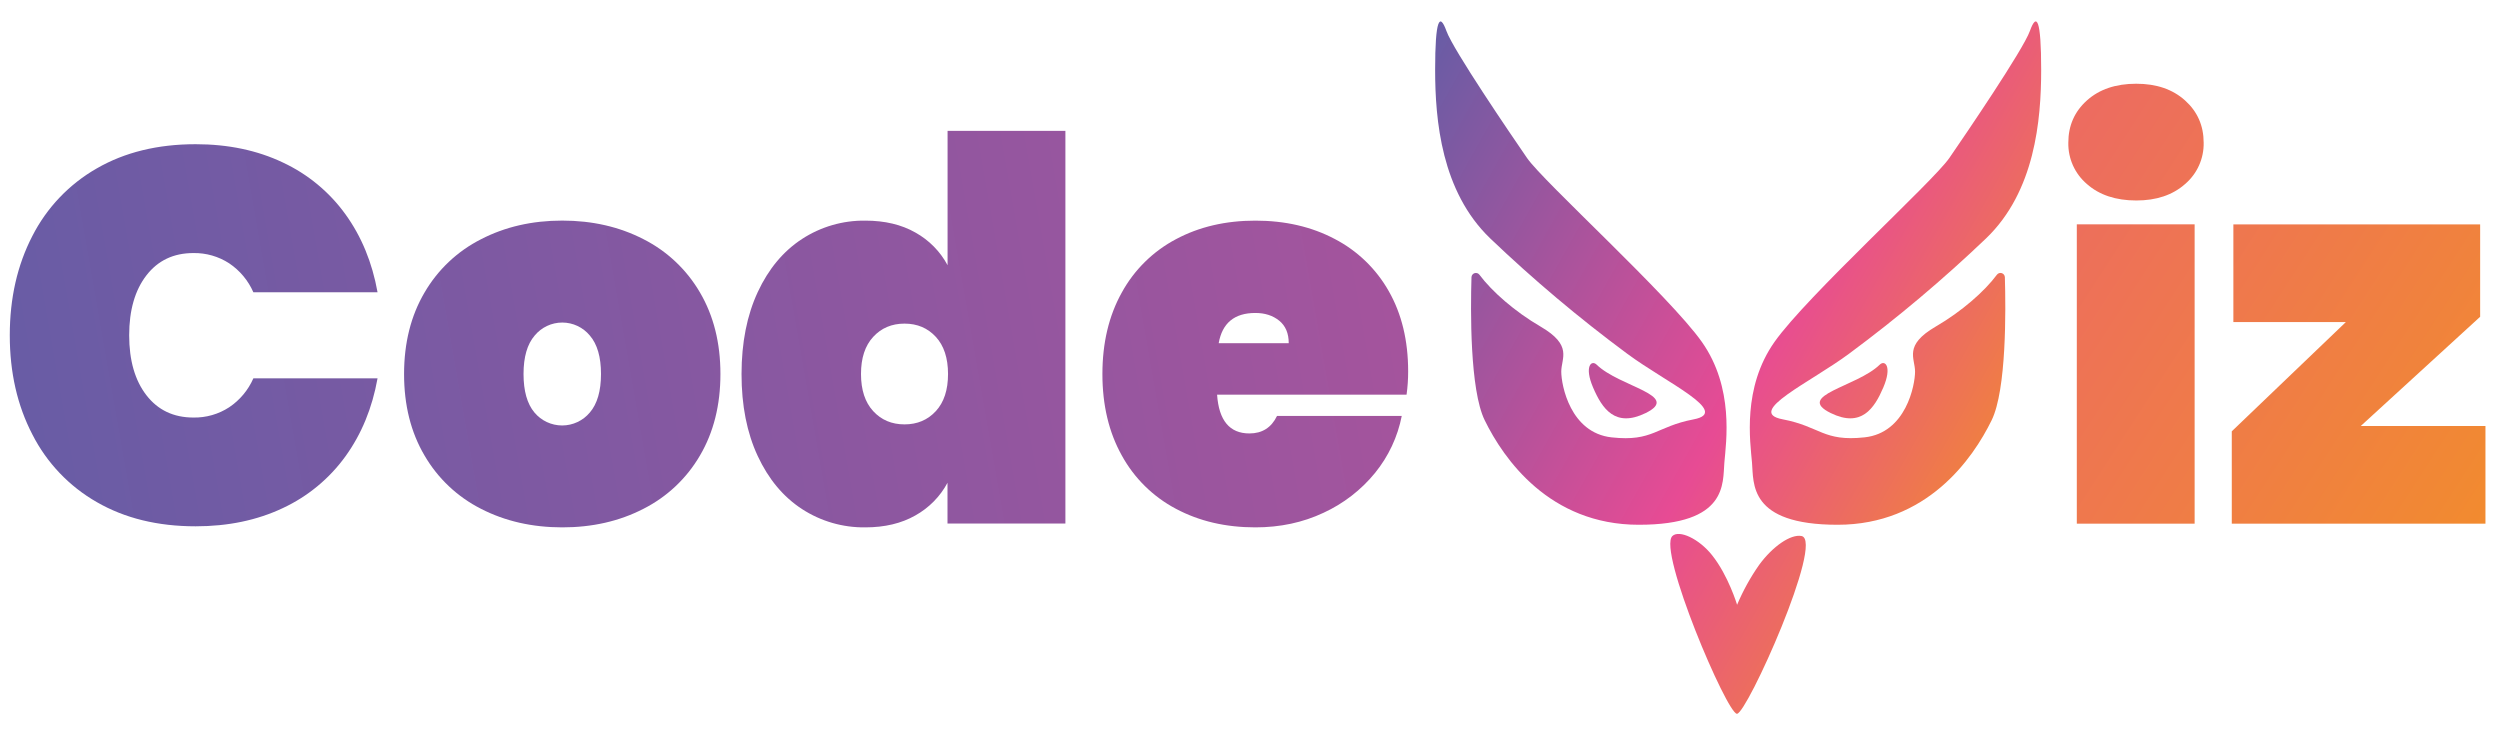
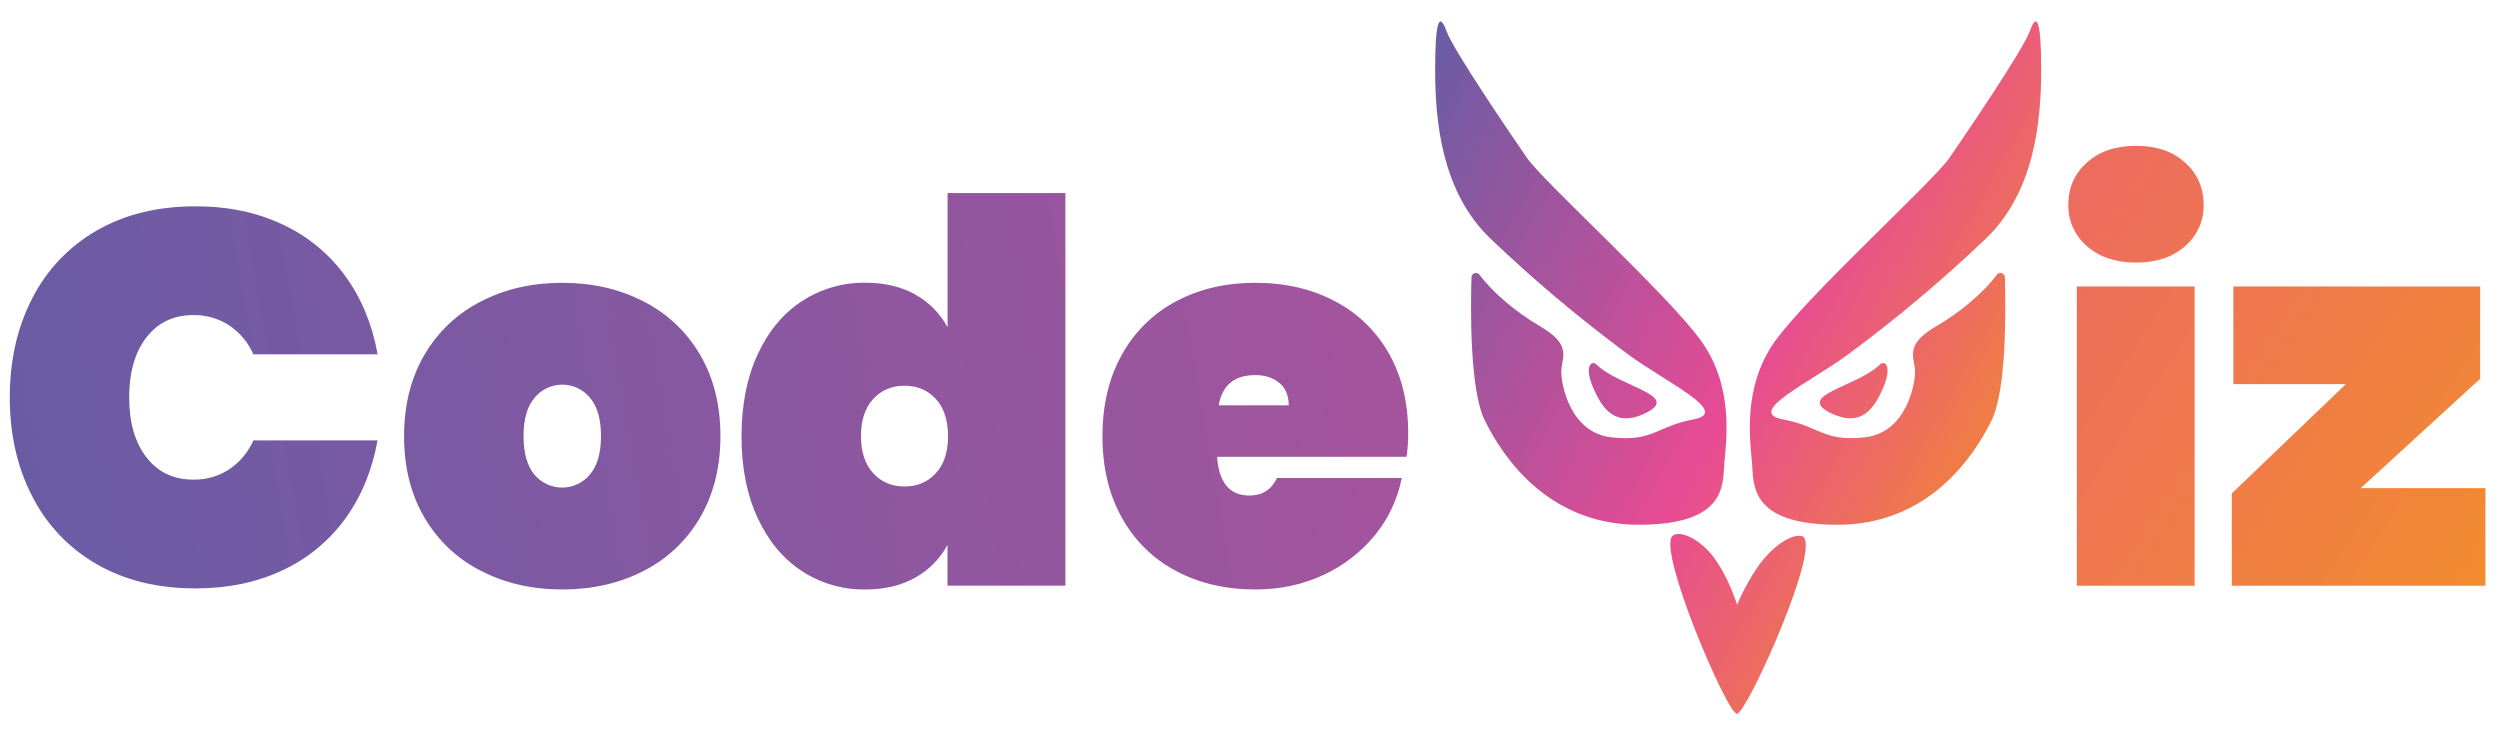
<svg xmlns="http://www.w3.org/2000/svg" xmlns:xlink="http://www.w3.org/1999/xlink" viewBox="0 0 1700 500">
  <defs>
    <style>.cls-1{fill:url(#Sfumatura_senza_nome_11);}.cls-2{fill:url(#Sfumatura_senza_nome_11-2);}.cls-3{fill:url(#Sfumatura_senza_nome_11-3);}.cls-4{fill:url(#Sfumatura_senza_nome_11-4);}.cls-5{fill:url(#Sfumatura_senza_nome_11-5);}.cls-6{fill:url(#Sfumatura_senza_nome_11-6);}.cls-7{fill:url(#Sfumatura_senza_nome_11-7);}.cls-8{fill:url(#Sfumatura_senza_nome_11-8);}.cls-9{fill:url(#Sfumatura_senza_nome_11-9);}.cls-10{fill:url(#Sfumatura_senza_nome_11-10);}.cls-11{fill:url(#Sfumatura_senza_nome_11-11);}</style>
-     <linearGradient id="Sfumatura_senza_nome_11" x1="14.04" y1="248.78" x2="3693.71" y2="-395.58" gradientUnits="userSpaceOnUse">
+     <linearGradient id="Sfumatura_senza_nome_11" x1="14.04" y1="291.01" x2="3693.71" y2="-353.35" gradientUnits="userSpaceOnUse">
      <stop offset="0" stop-color="#695ca5" />
      <stop offset="0.53" stop-color="#e74b94" />
      <stop offset="1" stop-color="#f59e11" />
    </linearGradient>
-     <linearGradient id="Sfumatura_senza_nome_11-2" x1="25.94" y1="316.73" x2="3705.61" y2="-327.63" xlink:href="#Sfumatura_senza_nome_11" />
-     <linearGradient id="Sfumatura_senza_nome_11-3" x1="29.53" y1="337.23" x2="3709.2" y2="-307.12" xlink:href="#Sfumatura_senza_nome_11" />
-     <linearGradient id="Sfumatura_senza_nome_11-4" x1="39.95" y1="396.7" x2="3719.61" y2="-247.66" xlink:href="#Sfumatura_senza_nome_11" />
-     <linearGradient id="Sfumatura_senza_nome_11-5" x1="65.21" y1="-683.82" x2="1880.18" y2="490.94" xlink:href="#Sfumatura_senza_nome_11" />
-     <linearGradient id="Sfumatura_senza_nome_11-6" x1="91.03" y1="-723.71" x2="1905.99" y2="451.05" xlink:href="#Sfumatura_senza_nome_11" />
+     <linearGradient id="Sfumatura_senza_nome_11-2" x1="25.94" y1="358.96" x2="3705.61" y2="-285.4" xlink:href="#Sfumatura_senza_nome_11" />
+     <linearGradient id="Sfumatura_senza_nome_11-3" x1="29.53" y1="379.46" x2="3709.2" y2="-264.89" xlink:href="#Sfumatura_senza_nome_11" />
+     <linearGradient id="Sfumatura_senza_nome_11-4" x1="39.95" y1="438.93" x2="3719.61" y2="-205.42" xlink:href="#Sfumatura_senza_nome_11" />
+     <linearGradient id="Sfumatura_senza_nome_11-5" x1="65.21" y1="-641.59" x2="1880.18" y2="533.17" xlink:href="#Sfumatura_senza_nome_11" />
+     <linearGradient id="Sfumatura_senza_nome_11-6" x1="91.03" y1="-681.47" x2="1905.99" y2="493.28" xlink:href="#Sfumatura_senza_nome_11" />
    <linearGradient id="Sfumatura_senza_nome_11-7" x1="920.99" y1="123.17" x2="1409.85" y2="397" xlink:href="#Sfumatura_senza_nome_11" />
    <linearGradient id="Sfumatura_senza_nome_11-8" x1="901.22" y1="158.47" x2="1390.07" y2="432.31" xlink:href="#Sfumatura_senza_nome_11" />
    <linearGradient id="Sfumatura_senza_nome_11-9" x1="985.6" y1="7.84" x2="1474.45" y2="281.67" xlink:href="#Sfumatura_senza_nome_11" />
    <linearGradient id="Sfumatura_senza_nome_11-10" x1="942.67" y1="84.47" x2="1431.52" y2="358.31" xlink:href="#Sfumatura_senza_nome_11" />
    <linearGradient id="Sfumatura_senza_nome_11-11" x1="859.73" y1="232.53" x2="1348.59" y2="506.36" xlink:href="#Sfumatura_senza_nome_11" />
  </defs>
  <g id="Logos">
    <g id="Full">
-       <path class="cls-1" d="M22,160.49a110.86,110.86,0,0,1,43.85-46Q94.33,98.07,133,98.06q33.2,0,59.37,12.45A109.71,109.71,0,0,1,234.9,145.7q16.41,22.73,21.83,53.05H172.29a45.76,45.76,0,0,0-16.42-19.67,43.19,43.19,0,0,0-24.36-7q-20.22,0-31.94,15.16T87.84,228q0,25.62,11.73,40.77t31.94,15.16a43.11,43.11,0,0,0,24.36-7,45.73,45.73,0,0,0,16.42-19.66h84.44q-5.42,30.32-21.83,53.05a109.77,109.77,0,0,1-42.58,35.18Q166.15,357.89,133,357.89q-38.61,0-67.12-16.42a110.75,110.75,0,0,1-43.85-46Q6.64,265.88,6.65,228T22,160.49Z" />
-       <path class="cls-2" d="M327.1,346a93,93,0,0,1-38.43-36.27q-13.91-23.62-13.9-55.39t13.9-55.4a93,93,0,0,1,38.43-36.26Q351.64,150,382.31,150t55.22,12.63A93.17,93.17,0,0,1,476,198.92q13.89,23.66,13.89,55.4T476,309.71A93.13,93.13,0,0,1,437.53,346Q413,358.63,382.31,358.61T327.1,346Zm74-65.5q7.57-8.84,7.58-26.16t-7.58-26.16a24.32,24.32,0,0,0-37.53,0Q356,237,356,254.32t7.4,26.16a24.53,24.53,0,0,0,37.71,0Z" />
-       <path class="cls-3" d="M515.29,198.56q11-23.62,30.13-36.08a77,77,0,0,1,43-12.45q19.85,0,34.1,8.12a55.34,55.34,0,0,1,21.83,22.19V89h80.12v267H644.3V328.3a55.34,55.34,0,0,1-21.83,22.19q-14.26,8.13-34.1,8.12a77,77,0,0,1-43-12.45q-19.12-12.45-30.13-36.09t-11-55.75Q504.28,222.21,515.29,198.56Zm121.07,30.5q-8.29-9-21.29-9t-21.29,9q-8.31,9-8.3,25.26t8.3,25.26q8.29,9,21.29,9t21.29-9q8.31-9,8.3-25.26T636.36,229.06Z" />
-       <path class="cls-4" d="M956.46,268.39H827.62q1.82,26.36,22,26.35,13,0,18.76-11.91h84.81A88.23,88.23,0,0,1,935,321.62a98,98,0,0,1-35,27.07q-21.11,9.93-46.37,9.92-30.32,0-54-12.63a89.8,89.8,0,0,1-36.81-36.27q-13.19-23.62-13.18-55.39t13.18-55.4a89.83,89.83,0,0,1,36.81-36.26q23.63-12.63,54-12.63t53.95,12.45A89.7,89.7,0,0,1,944.37,198q13.17,23.1,13.17,54.5A112.41,112.41,0,0,1,956.46,268.39Zm-80.12-35q0-10.09-6.49-15.34t-16.24-5.23q-21.3,0-24.9,20.57Z" />
-       <path class="cls-5" d="M1419.09,125.13A36,36,0,0,1,1406.46,97q0-17.33,12.63-28.69t33.56-11.37q20.58,0,33.2,11.37T1498.49,97a36,36,0,0,1-12.64,28.15q-12.63,11.19-33.2,11.18Q1431.73,136.31,1419.09,125.13Zm73.26,27.42V356.09h-80.12V152.55Z" />
-       <path class="cls-6" d="M1605.3,289.69h84.81v66.4h-172.5v-62.8L1595.19,219h-76.5v-66.4H1686.5v62.8Z" />
+       <path class="cls-1" d="M22,202.73a110.83,110.83,0,0,1,43.85-46Q94.33,140.3,133,140.29q33.2,0,59.37,12.45a109.71,109.71,0,0,1,42.58,35.19q16.41,22.74,21.83,53H172.29a45.76,45.76,0,0,0-16.42-19.67,43.19,43.19,0,0,0-24.36-7q-20.22,0-31.94,15.16T87.84,270.21q0,25.62,11.73,40.78t31.94,15.15a43.18,43.18,0,0,0,24.36-7,45.76,45.76,0,0,0,16.42-19.67h84.44q-5.42,30.32-21.83,53.05a109.68,109.68,0,0,1-42.58,35.18Q166.15,400.12,133,400.12q-38.61,0-67.12-16.42a110.75,110.75,0,0,1-43.85-46Q6.64,308.11,6.65,270.21T22,202.73Z" />
+       <path class="cls-2" d="M327.1,388.21A92.92,92.92,0,0,1,288.67,352q-13.91-23.64-13.9-55.4t13.9-55.39a93.07,93.07,0,0,1,38.43-36.27q24.54-12.63,55.21-12.63t55.22,12.63A93.19,93.19,0,0,1,476,241.16q13.89,23.64,13.89,55.39T476,352a93,93,0,0,1-38.43,36.26Q413,400.86,382.31,400.84T327.1,388.21Zm74-65.49q7.57-8.85,7.58-26.17t-7.58-26.16a24.34,24.34,0,0,0-37.53,0Q356,279.24,356,296.55t7.4,26.17a24.53,24.53,0,0,0,37.71,0Z" />
+       <path class="cls-3" d="M515.29,240.8q11-23.64,30.13-36.09a77,77,0,0,1,43-12.45q19.85,0,34.1,8.12a55.34,55.34,0,0,1,21.83,22.19v-91.3h80.12v267H644.3V370.53a55.43,55.43,0,0,1-21.83,22.2q-14.26,8.11-34.1,8.11a77,77,0,0,1-43-12.44q-19.12-12.47-30.13-36.09t-11-55.76Q504.28,264.43,515.29,240.8Zm121.07,30.49q-8.29-9-21.29-9t-21.29,9q-8.31,9-8.3,25.26t8.3,25.26q8.29,9,21.29,9t21.29-9q8.31-9,8.3-25.26T636.36,271.29Z" />
+       <path class="cls-4" d="M956.46,310.63H827.62q1.82,26.34,22,26.34,13,0,18.76-11.91h84.81A88.18,88.18,0,0,1,935,363.85a97.85,97.85,0,0,1-35,27.07q-21.11,9.93-46.37,9.92-30.32,0-54-12.63A89.71,89.71,0,0,1,762.85,352q-13.19-23.64-13.18-55.4t13.18-55.39a89.86,89.86,0,0,1,36.81-36.27q23.63-12.63,54-12.63t53.95,12.45a89.66,89.66,0,0,1,36.81,35.55q13.17,23.1,13.17,54.49A112.66,112.66,0,0,1,956.46,310.63Zm-80.12-35q0-10.1-6.49-15.34t-16.24-5.23q-21.3,0-24.9,20.57Z" />
+       <path class="cls-5" d="M1419.09,167.36a36,36,0,0,1-12.63-28.15q0-17.33,12.63-28.69t33.56-11.36q20.58,0,33.2,11.36t12.64,28.69a36,36,0,0,1-12.64,28.15q-12.63,11.19-33.2,11.19Q1431.73,178.55,1419.09,167.36Zm73.26,27.43V398.32h-80.12V194.79Z" />
+       <path class="cls-6" d="M1605.3,331.92h84.81v66.4h-172.5V335.53l77.58-74.34h-76.5v-66.4H1686.5v62.79Z" />
      <g id="mask">
        <path class="cls-7" d="M1006,186.8a3,3,0,0,0-5.39,1.68c-.67,22.4-1.14,76.63,9,97.3,12.87,26.34,44.11,71.06,104.76,71.06s57-28.18,58.2-42.27,6.73-50.85-15.32-82.09-107.82-109-118.84-125S988.22,34,983.59,21.13s-7.7-8-7.7,26.35,4.29,82.7,37.37,114.55a974.11,974.11,0,0,0,93.12,78.41c26.34,19.61,71.06,39.82,45.33,44.72s-27.57,15.32-55.75,12.26-34.3-35.54-34.3-44.72,8-17.77-14.09-30.63C1030,211.84,1014.45,198.14,1006,186.8Z" />
        <path class="cls-8" d="M1085.75,248c-3.63-3.54-8.58,1.22-2.45,15.52s15,27.53,35.74,17.36C1143.54,268.83,1101.27,263.11,1085.75,248Z" />
        <path class="cls-9" d="M1357.91,186.8a3,3,0,0,1,5.4,1.68c.67,22.4,1.13,76.63-9,97.3-12.86,26.34-44.11,71.06-104.75,71.06s-57-28.18-58.2-42.27-6.74-50.85,15.32-82.09,107.81-109,118.84-125,50.16-73.51,54.79-86.38,7.69-8,7.69,26.35-4.28,82.7-37.36,114.55a975.34,975.34,0,0,1-93.12,78.41c-26.34,19.61-71.06,39.82-45.33,44.72s27.57,15.32,55.75,12.26,34.3-35.54,34.3-44.72-8-17.77,14.09-30.63C1333.89,211.84,1349.48,198.14,1357.91,186.8Z" />
        <path class="cls-10" d="M1278.19,248c3.63-3.54,8.57,1.22,2.45,15.52s-15,27.53-35.74,17.36C1220.4,268.83,1262.67,263.11,1278.19,248Z" />
        <path class="cls-11" d="M1181.23,411.26s-6-19.91-17-33.7c-8.87-11.21-22.37-17.46-27-13.07-10.21,9.81,37.16,120.89,43.9,120.89s59.65-117.85,43.9-120.89c-7.35-1.41-19.58,7-28.79,19.61A146.26,146.26,0,0,0,1181.23,411.26Z" />
      </g>
    </g>
  </g>
</svg>
